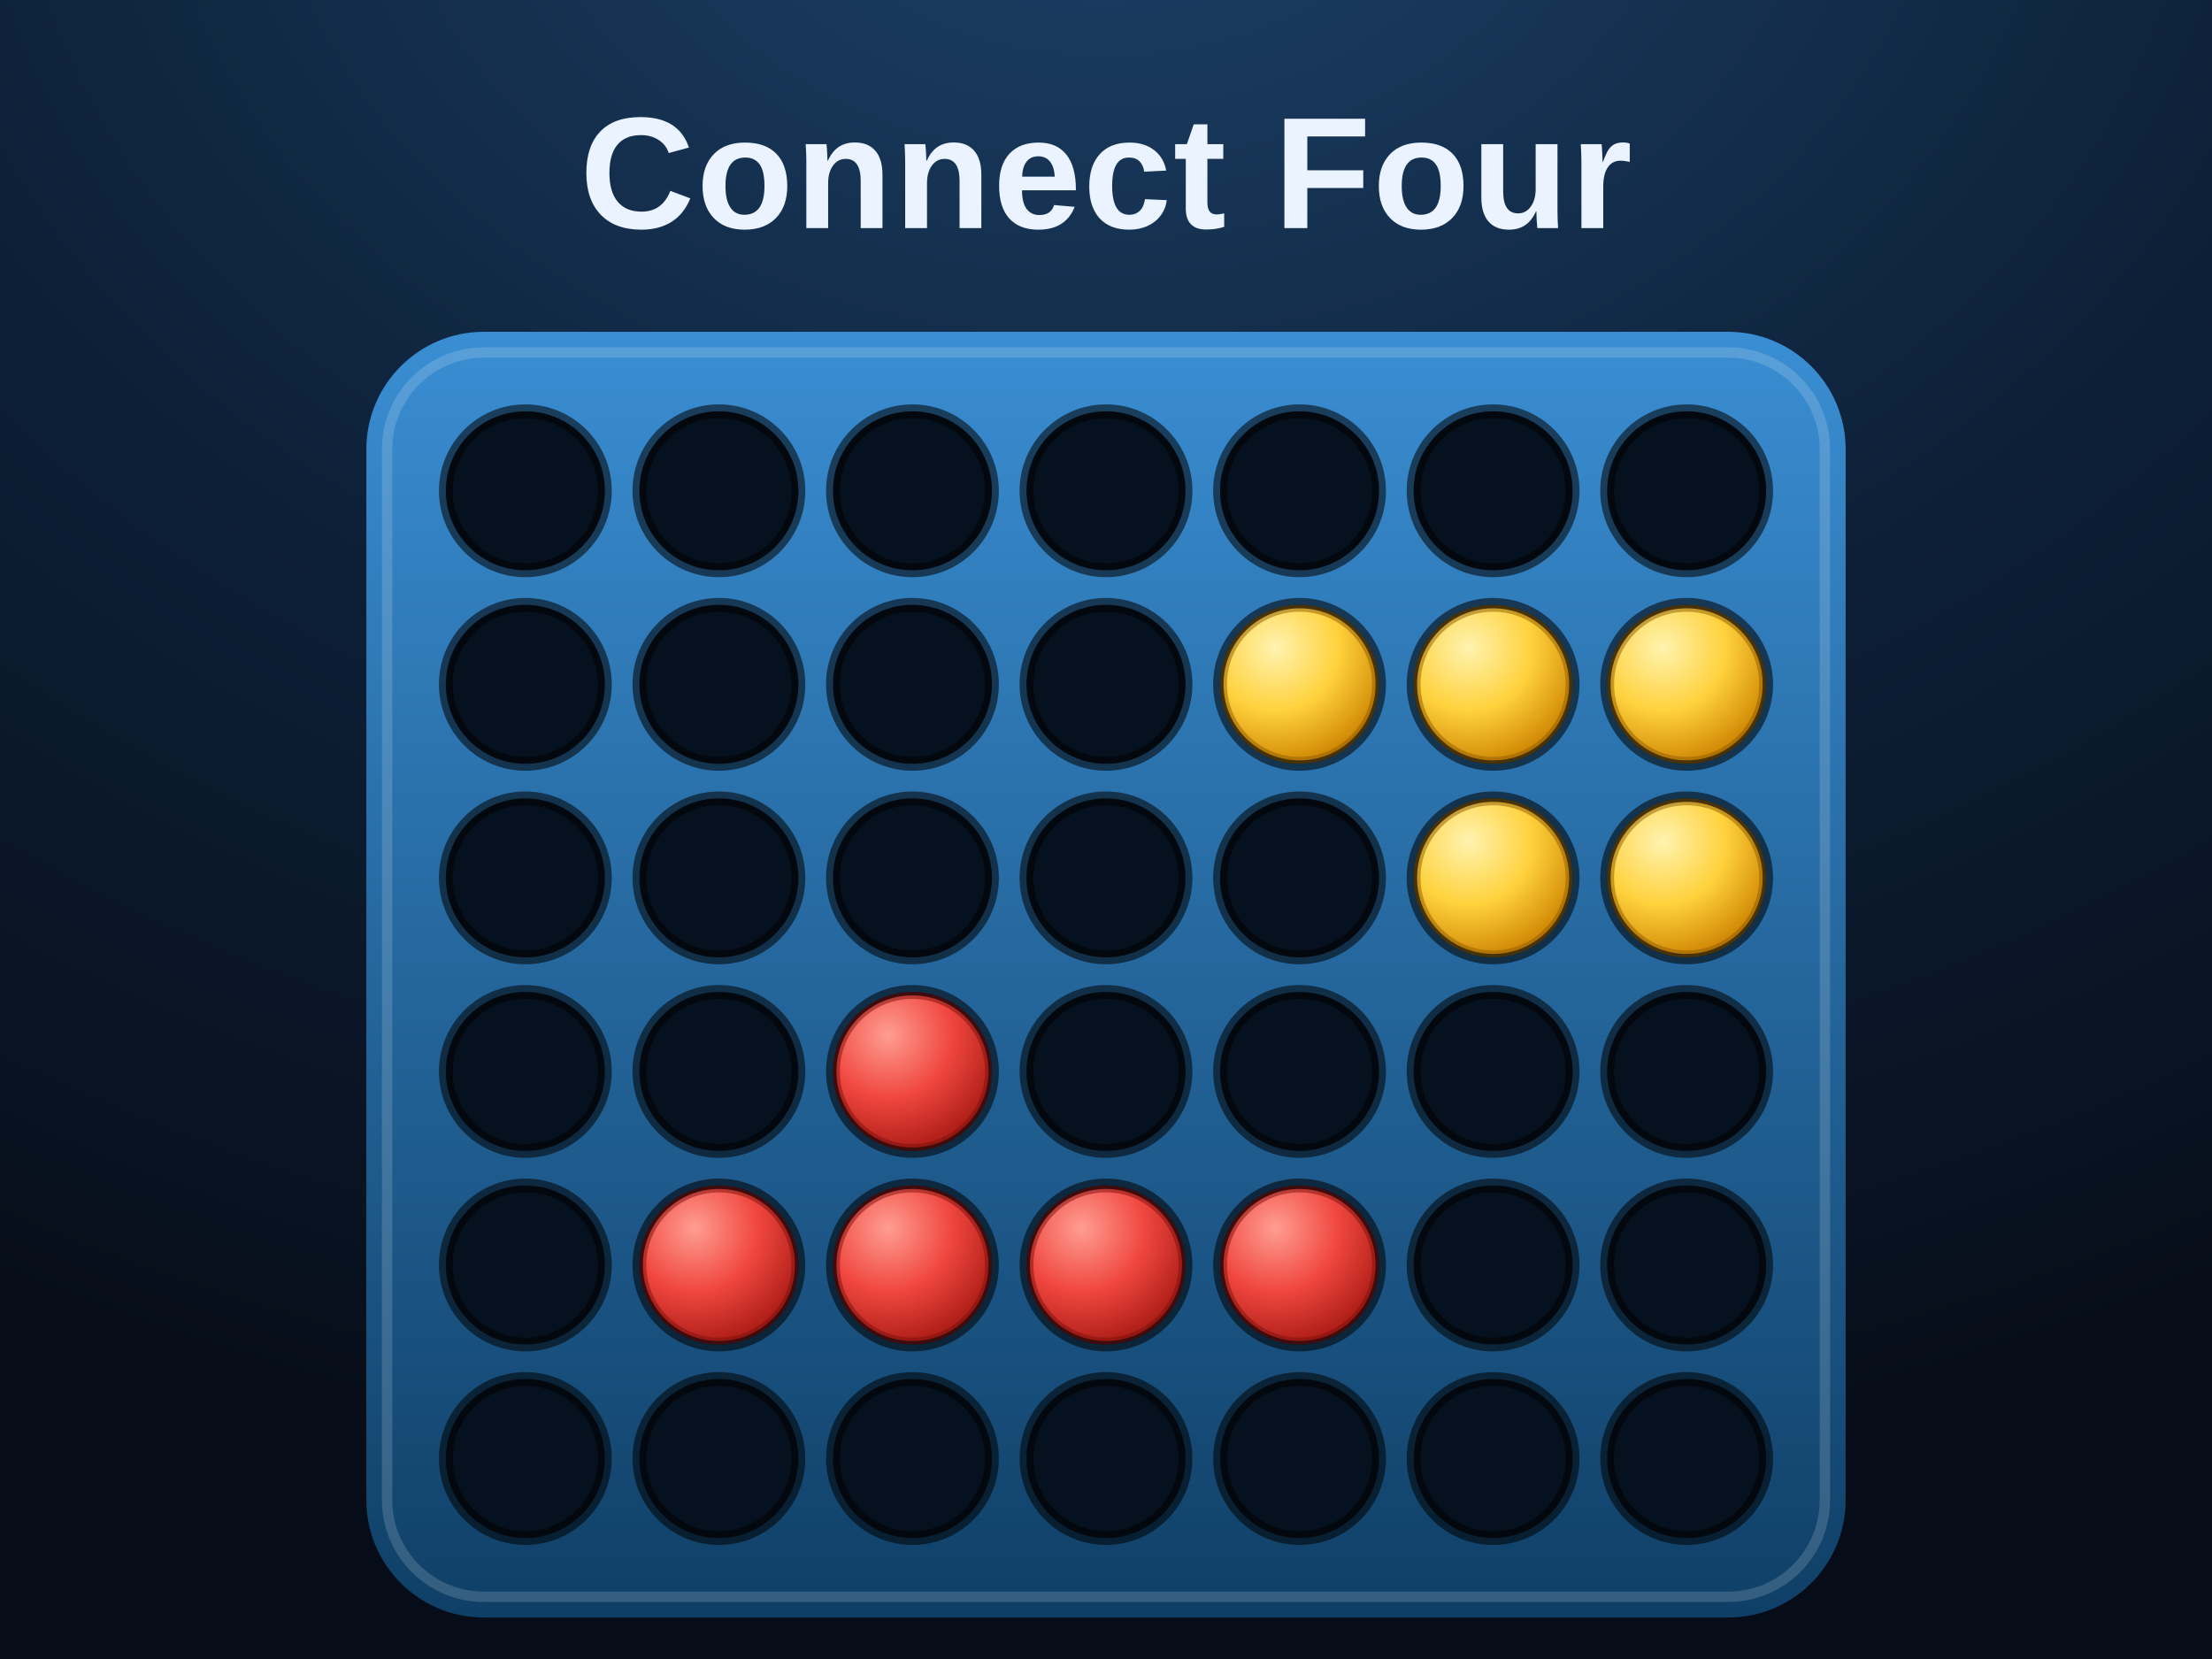
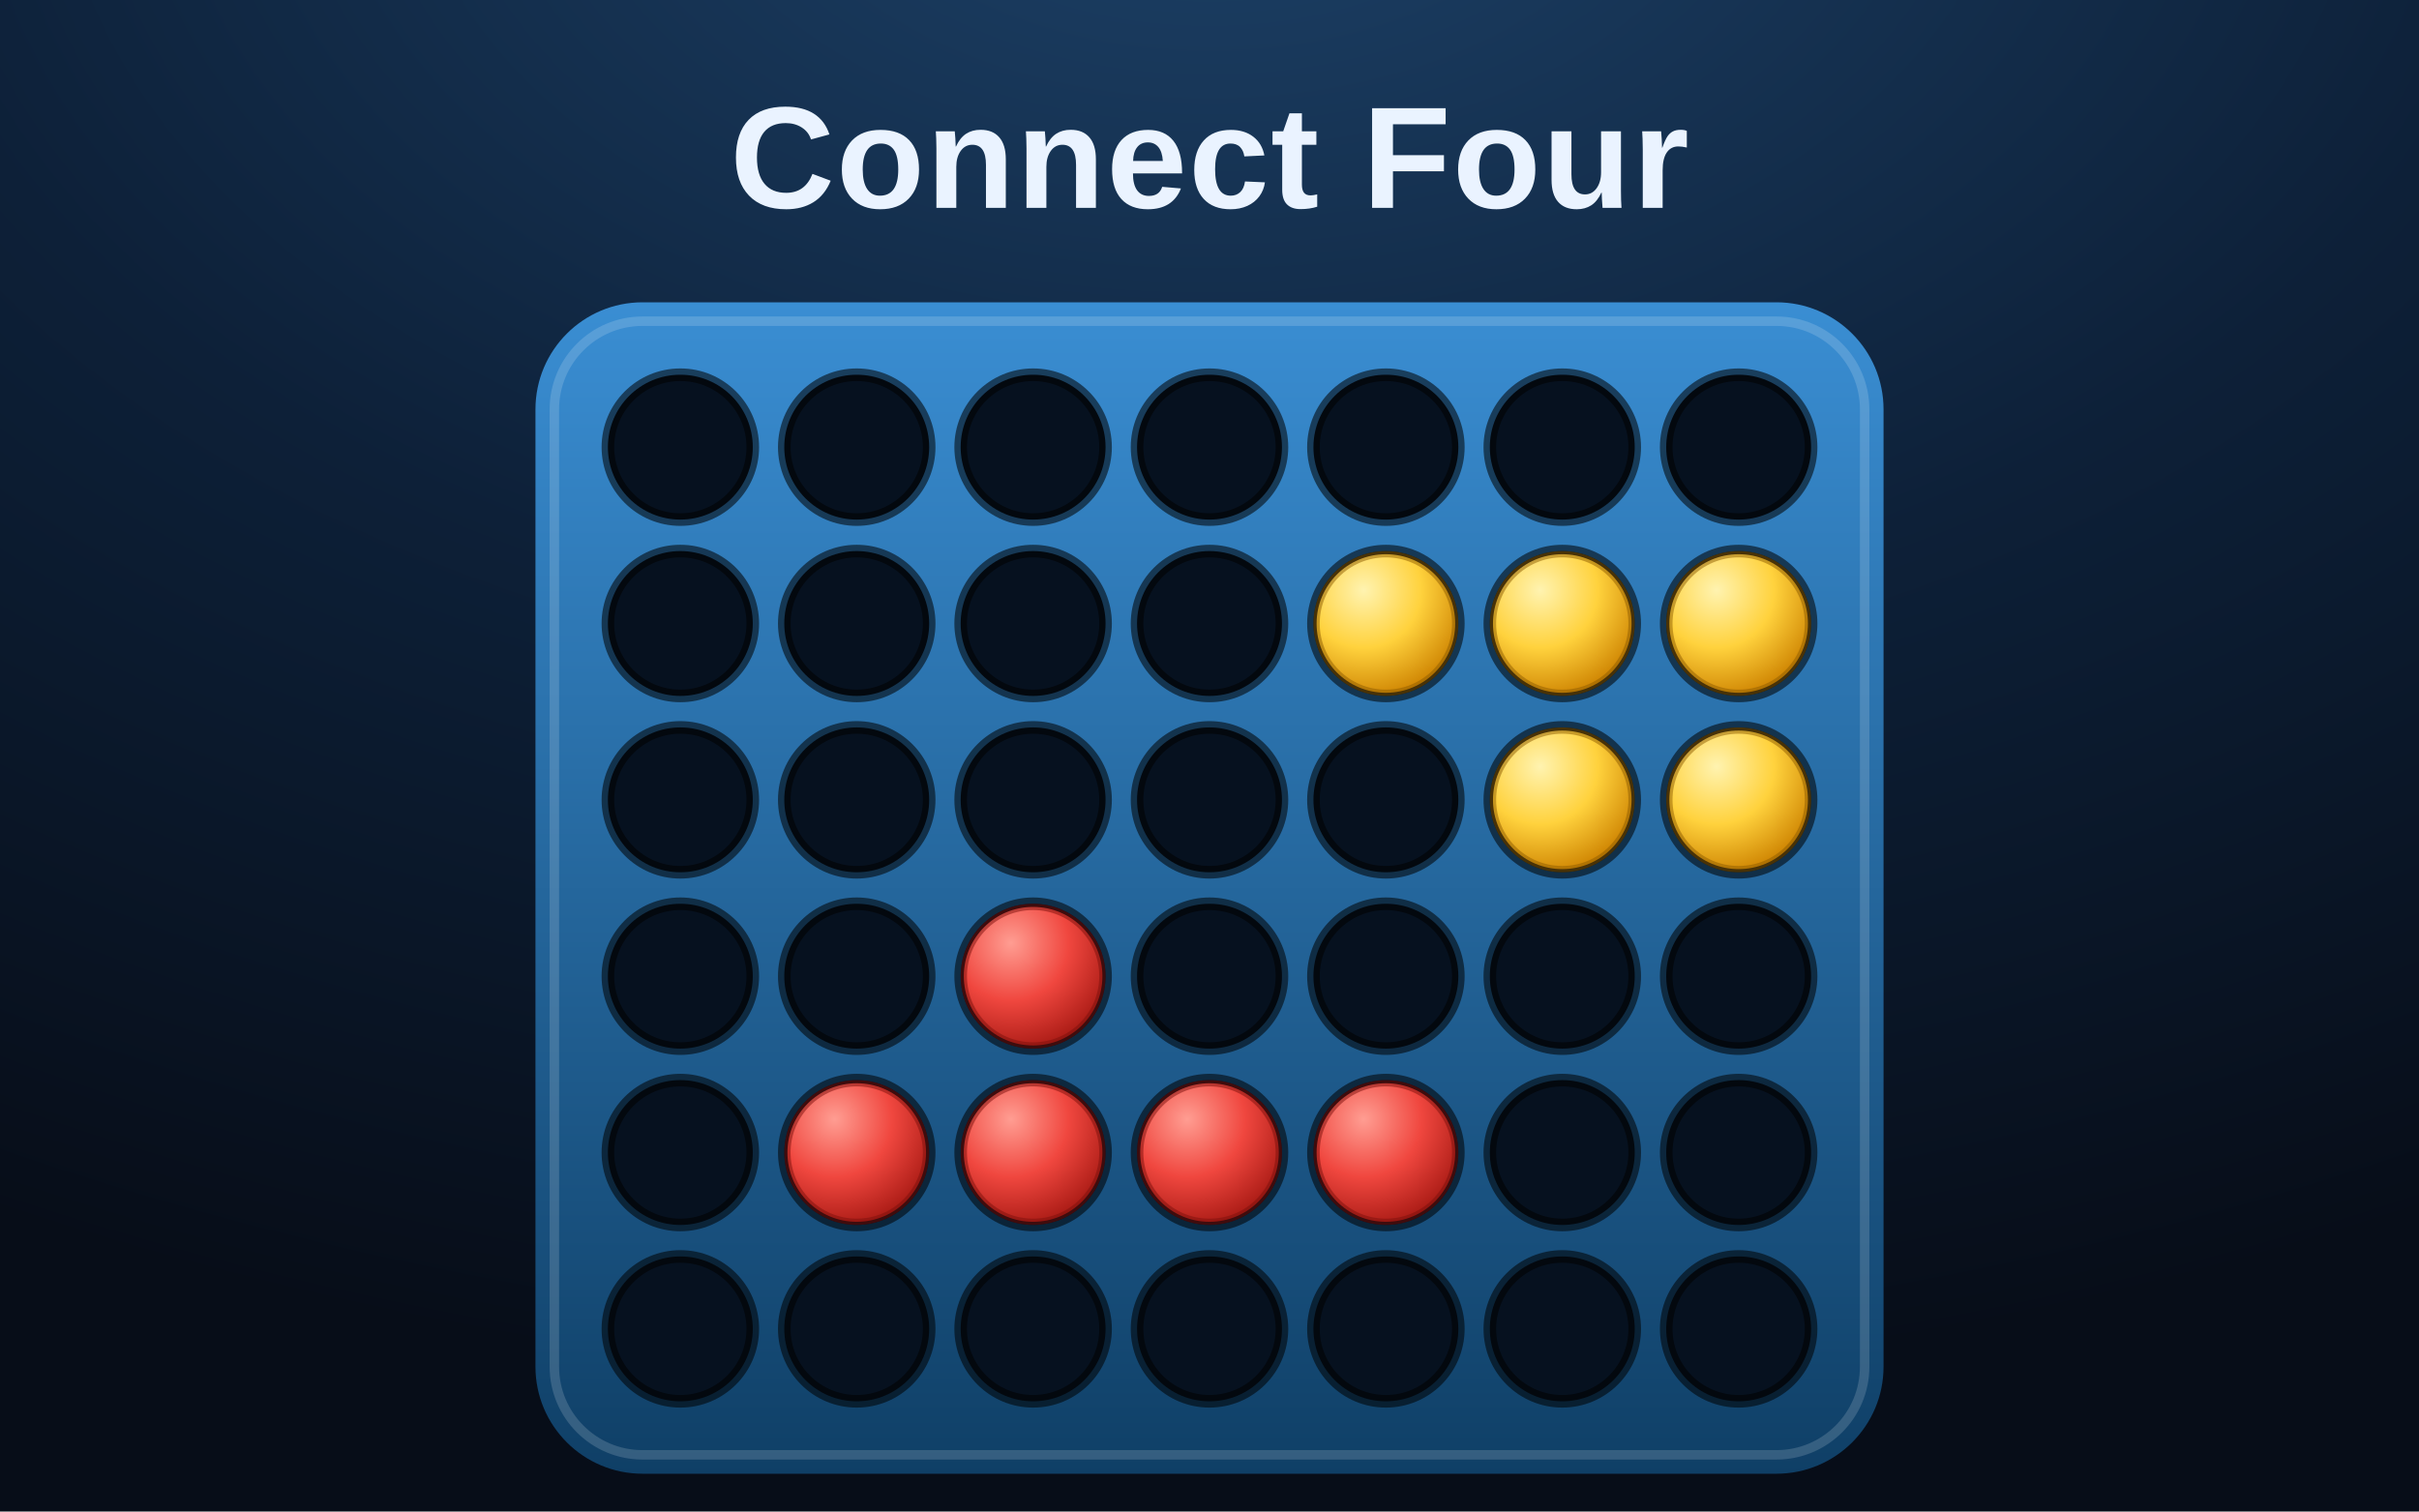
- <svg xmlns="http://www.w3.org/2000/svg" viewBox="0 0 640 480" role="img" aria-label="Connect Four cover art">
+ <svg xmlns="http://www.w3.org/2000/svg" viewBox="-64 0 768 480" role="img" aria-label="Connect Four cover art">
  <defs>
    <radialGradient id="arena" cx="50%" cy="-12%" r="105%">
      <stop offset="0%" stop-color="#1d4269" />
      <stop offset="52%" stop-color="#0d2038" />
      <stop offset="100%" stop-color="#070d18" />
    </radialGradient>
    <linearGradient id="frame" x1="0" y1="0" x2="0" y2="1">
      <stop offset="0%" stop-color="#3a8ed3" />
      <stop offset="100%" stop-color="#0f3f66" />
    </linearGradient>
    <radialGradient id="red" cx="34%" cy="26%" r="80%">
      <stop offset="0%" stop-color="#ff9d92" />
      <stop offset="52%" stop-color="#f0473f" />
      <stop offset="100%" stop-color="#a81a14" />
    </radialGradient>
    <radialGradient id="yellow" cx="34%" cy="26%" r="80%">
      <stop offset="0%" stop-color="#fff3b0" />
      <stop offset="52%" stop-color="#ffd23d" />
      <stop offset="100%" stop-color="#cd8200" />
    </radialGradient>
    <g id="slot">
      <circle r="23" fill="#06111f" />
      <circle r="23" fill="none" stroke="#000" stroke-opacity="0.55" stroke-width="4" />
    </g>
    <g id="disc-red">
      <circle r="22" fill="url(#red)" />
      <circle r="22" fill="none" stroke="#7c110c" stroke-opacity="0.5" stroke-width="2" />
    </g>
    <g id="disc-yellow">
      <circle r="22" fill="url(#yellow)" />
      <circle r="22" fill="none" stroke="#8f5c00" stroke-opacity="0.5" stroke-width="2" />
    </g>
  </defs>
-   <rect width="640" height="480" fill="url(#arena)" />
+   <rect x="-64" width="768" height="480" fill="url(#arena)" />
  <text x="320" y="66" text-anchor="middle" font-family="Fredoka, 'Arial Black', Arial, sans-serif" font-size="46" font-weight="600" letter-spacing="0.5" fill="#eaf3ff">Connect Four</text>
  <g transform="translate(106 96)">
    <rect width="428" height="372" rx="34" fill="url(#frame)" />
    <rect x="6" y="6" width="416" height="360" rx="28" fill="none" stroke="#ffffff" stroke-opacity="0.16" stroke-width="3" />
    <g fill="url(#arena)">
      <g transform="translate(46 46)">
        <use href="#slot" />
        <use href="#slot" x="56" />
        <use href="#slot" x="112" />
        <use href="#slot" x="168" />
        <use href="#slot" x="224" />
        <use href="#slot" x="280" />
        <use href="#slot" x="336" />
        <use href="#slot" y="56" />
        <use href="#slot" x="56" y="56" />
        <use href="#slot" x="112" y="56" />
        <use href="#slot" x="168" y="56" />
        <use href="#slot" x="224" y="56" />
        <use href="#slot" x="280" y="56" />
        <use href="#slot" x="336" y="56" />
        <use href="#slot" y="112" />
        <use href="#slot" x="56" y="112" />
        <use href="#slot" x="112" y="112" />
        <use href="#slot" x="168" y="112" />
        <use href="#slot" x="224" y="112" />
        <use href="#slot" x="280" y="112" />
        <use href="#slot" x="336" y="112" />
        <use href="#slot" y="168" />
        <use href="#slot" x="56" y="168" />
        <use href="#slot" x="112" y="168" />
        <use href="#slot" x="168" y="168" />
        <use href="#slot" x="224" y="168" />
        <use href="#slot" x="280" y="168" />
        <use href="#slot" x="336" y="168" />
        <use href="#slot" y="224" />
        <use href="#slot" x="56" y="224" />
        <use href="#slot" x="112" y="224" />
        <use href="#slot" x="168" y="224" />
        <use href="#slot" x="224" y="224" />
        <use href="#slot" x="280" y="224" />
        <use href="#slot" x="336" y="224" />
        <use href="#slot" y="280" />
        <use href="#slot" x="56" y="280" />
        <use href="#slot" x="112" y="280" />
        <use href="#slot" x="168" y="280" />
        <use href="#slot" x="224" y="280" />
        <use href="#slot" x="280" y="280" />
        <use href="#slot" x="336" y="280" />
      </g>
      <g>
        <use href="#disc-yellow" transform="translate(270 102)" />
        <use href="#disc-yellow" transform="translate(326 102)" />
        <use href="#disc-yellow" transform="translate(382 102)" />
        <use href="#disc-yellow" transform="translate(326 158)" />
        <use href="#disc-yellow" transform="translate(382 158)" />
        <use href="#disc-red" transform="translate(158 214)" />
        <use href="#disc-red" transform="translate(102 270)" />
        <use href="#disc-red" transform="translate(158 270)" />
        <use href="#disc-red" transform="translate(214 270)" />
        <use href="#disc-red" transform="translate(270 270)" />
      </g>
    </g>
  </g>
</svg>
